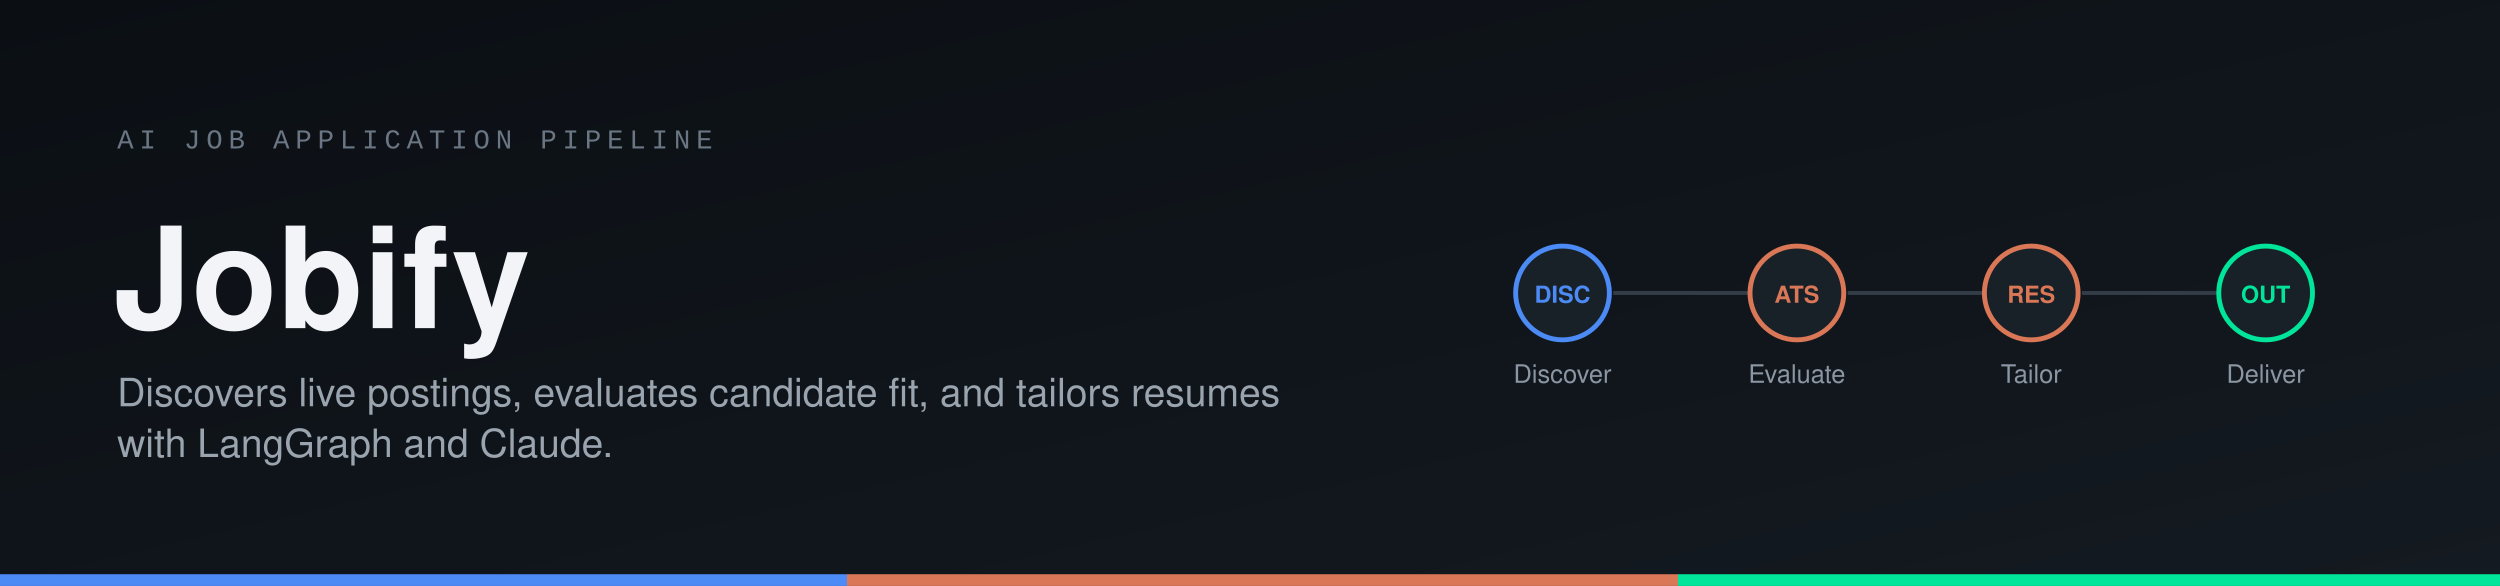
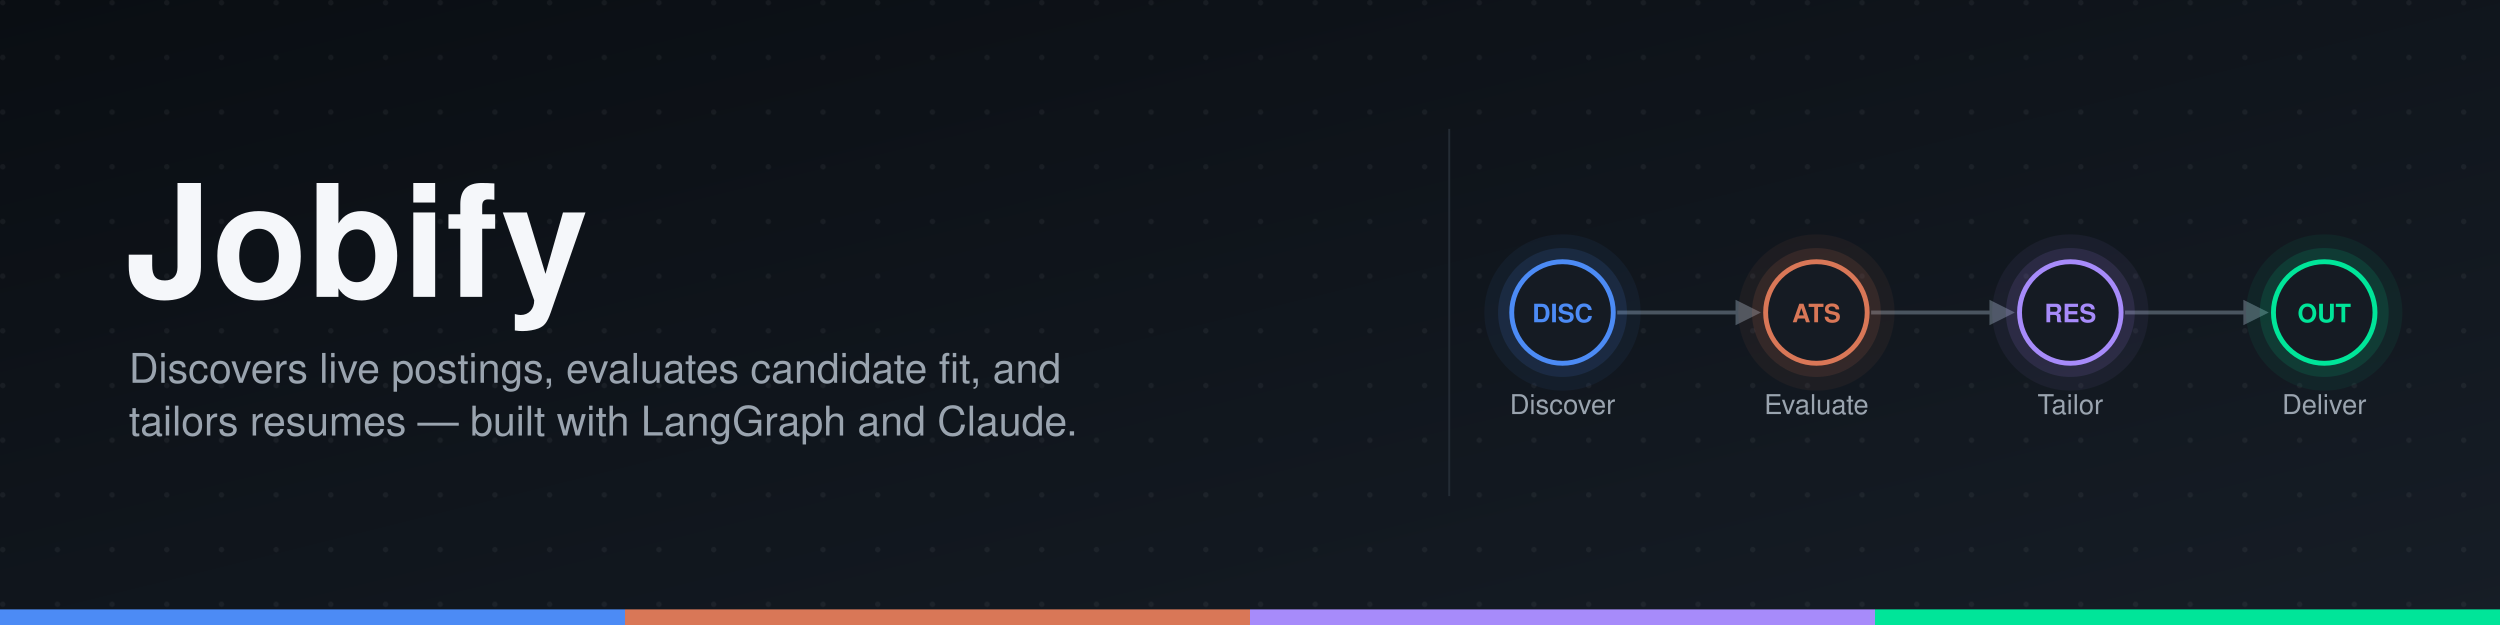
- <svg xmlns="http://www.w3.org/2000/svg" viewBox="0 0 1280 300" width="1280" height="300" role="img" aria-label="Jobify — a multi-agent job application system built with LangGraph and Claude">
+ <svg xmlns="http://www.w3.org/2000/svg" viewBox="0 0 1280 320" width="1280" height="320" role="img" aria-label="Jobify — a multi-agent job application system built with LangGraph and Claude">
  <defs>
    <linearGradient id="bg" x1="0%" y1="0%" x2="100%" y2="100%">
-       <stop offset="0%" stop-color="#0b0f14" />
-       <stop offset="100%" stop-color="#141a21" />
+       <stop offset="0%" stop-color="#0a0e13" />
+       <stop offset="100%" stop-color="#161d26" />
    </linearGradient>
-     <linearGradient id="stack" x1="0%" y1="0%" x2="100%" y2="0%">
-       <stop offset="0%" stop-color="#4c8bf5" />
-       <stop offset="34%" stop-color="#4c8bf5" />
-       <stop offset="34%" stop-color="#d97757" />
-       <stop offset="67%" stop-color="#d97757" />
-       <stop offset="67%" stop-color="#00e599" />
-       <stop offset="100%" stop-color="#00e599" />
-     </linearGradient>
+     <pattern id="dots" width="28" height="28" patternUnits="userSpaceOnUse">
+       <circle cx="1.4" cy="1.4" r="1.4" fill="#ffffff" opacity="0.05" />
+     </pattern>
+     <marker id="arrow" viewBox="0 0 10 10" refX="8" refY="5" markerWidth="6.5" markerHeight="6.5" orient="auto-start-reverse">
+       <path d="M0,0 L10,5 L0,10 z" fill="#4a5560" />
+     </marker>
  </defs>
-   <rect x="0" y="0" width="1280" height="300" fill="url(#bg)" />
-   <text x="60" y="76" font-family="Consolas, 'Courier New', monospace" font-size="14" letter-spacing="3" fill="#6b7684">AI JOB APPLICATION PIPELINE</text>
-   <text x="58" y="168" font-family="'Segoe UI', Helvetica, Arial, sans-serif" font-size="72" font-weight="700" fill="#f2f4f7">Jobify</text>
-   <text x="60" y="208" font-family="'Segoe UI', Helvetica, Arial, sans-serif" font-size="20" fill="#9aa4af">Discovers live postings, evaluates candidate fit, and tailors resumes</text>
-   <text x="60" y="234" font-family="'Segoe UI', Helvetica, Arial, sans-serif" font-size="20" fill="#9aa4af">with LangGraph and Claude.</text>
-   <g stroke="#333d48" stroke-width="2">
-     <line x1="826" y1="150" x2="898" y2="150" />
-     <line x1="946" y1="150" x2="1018" y2="150" />
-     <line x1="1066" y1="150" x2="1138" y2="150" />
+   <rect x="0" y="0" width="1280" height="320" fill="url(#bg)" />
+   <rect x="0" y="0" width="1280" height="320" fill="url(#dots)" />
+   <text x="64" y="152" font-family="'Segoe UI', Helvetica, Arial, sans-serif" font-size="80" font-weight="800" fill="#f5f7fa">Jobify</text>
+   <text x="66" y="196" font-family="'Segoe UI', Helvetica, Arial, sans-serif" font-size="21" fill="#9aa4af">Discovers live postings, evaluates candidate fit, and</text>
+   <text x="66" y="223" font-family="'Segoe UI', Helvetica, Arial, sans-serif" font-size="21" fill="#9aa4af">tailors resumes — built with LangGraph and Claude.</text>
+   <line x1="742" y1="66" x2="742" y2="254" stroke="#242c35" stroke-width="1" />
+   <g stroke="#4a5560" stroke-width="2">
+     <line x1="828" y1="160" x2="899" y2="160" marker-end="url(#arrow)" />
+     <line x1="958" y1="160" x2="1029" y2="160" marker-end="url(#arrow)" />
+     <line x1="1088" y1="160" x2="1159" y2="160" marker-end="url(#arrow)" />
  </g>
-   <g font-family="'Segoe UI', Helvetica, Arial, sans-serif" font-size="13" fill="#8b96a3" text-anchor="middle">
-     <circle cx="800" cy="150" r="24" fill="#182028" stroke="#4c8bf5" stroke-width="2.5" />
-     <text x="800" y="155" font-weight="700" fill="#4c8bf5" font-size="12">DISC</text>
-     <text x="800" y="196">Discover</text>
-     <circle cx="920" cy="150" r="24" fill="#182028" stroke="#d97757" stroke-width="2.5" />
-     <text x="920" y="155" font-weight="700" fill="#d97757" font-size="12">ATS</text>
-     <text x="920" y="196">Evaluate</text>
-     <circle cx="1040" cy="150" r="24" fill="#182028" stroke="#d97757" stroke-width="2.5" />
-     <text x="1040" y="155" font-weight="700" fill="#d97757" font-size="12">RES</text>
-     <text x="1040" y="196">Tailor</text>
-     <circle cx="1160" cy="150" r="24" fill="#182028" stroke="#00e599" stroke-width="2.5" />
-     <text x="1160" y="155" font-weight="700" fill="#00e599" font-size="12">OUT</text>
-     <text x="1160" y="196">Deliver</text>
+   <g font-family="'Segoe UI', Helvetica, Arial, sans-serif" text-anchor="middle">
+     <circle cx="800" cy="160" r="40" fill="#4c8bf5" opacity="0.06" />
+     <circle cx="800" cy="160" r="33" fill="#4c8bf5" opacity="0.12" />
+     <circle cx="800" cy="160" r="26" fill="#151b23" stroke="#4c8bf5" stroke-width="2.5" />
+     <text x="800" y="165" font-weight="700" fill="#4c8bf5" font-size="13">DISC</text>
+     <text x="800" y="212" font-size="14" fill="#9aa4af">Discover</text>
+     <circle cx="930" cy="160" r="40" fill="#d97757" opacity="0.06" />
+     <circle cx="930" cy="160" r="33" fill="#d97757" opacity="0.12" />
+     <circle cx="930" cy="160" r="26" fill="#151b23" stroke="#d97757" stroke-width="2.5" />
+     <text x="930" y="165" font-weight="700" fill="#d97757" font-size="13">ATS</text>
+     <text x="930" y="212" font-size="14" fill="#9aa4af">Evaluate</text>
+     <circle cx="1060" cy="160" r="40" fill="#a78bfa" opacity="0.06" />
+     <circle cx="1060" cy="160" r="33" fill="#a78bfa" opacity="0.12" />
+     <circle cx="1060" cy="160" r="26" fill="#151b23" stroke="#a78bfa" stroke-width="2.5" />
+     <text x="1060" y="165" font-weight="700" fill="#a78bfa" font-size="13">RES</text>
+     <text x="1060" y="212" font-size="14" fill="#9aa4af">Tailor</text>
+     <circle cx="1190" cy="160" r="40" fill="#00e599" opacity="0.06" />
+     <circle cx="1190" cy="160" r="33" fill="#00e599" opacity="0.12" />
+     <circle cx="1190" cy="160" r="26" fill="#151b23" stroke="#00e599" stroke-width="2.5" />
+     <text x="1190" y="165" font-weight="700" fill="#00e599" font-size="13">OUT</text>
+     <text x="1190" y="212" font-size="14" fill="#9aa4af">Deliver</text>
  </g>
-   <rect x="0" y="294" width="1280" height="6" fill="url(#stack)" />
+   <rect x="0" y="312" width="320" height="8" fill="#4c8bf5" />
+   <rect x="320" y="312" width="320" height="8" fill="#d97757" />
+   <rect x="640" y="312" width="320" height="8" fill="#a78bfa" />
+   <rect x="960" y="312" width="320" height="8" fill="#00e599" />
</svg>
